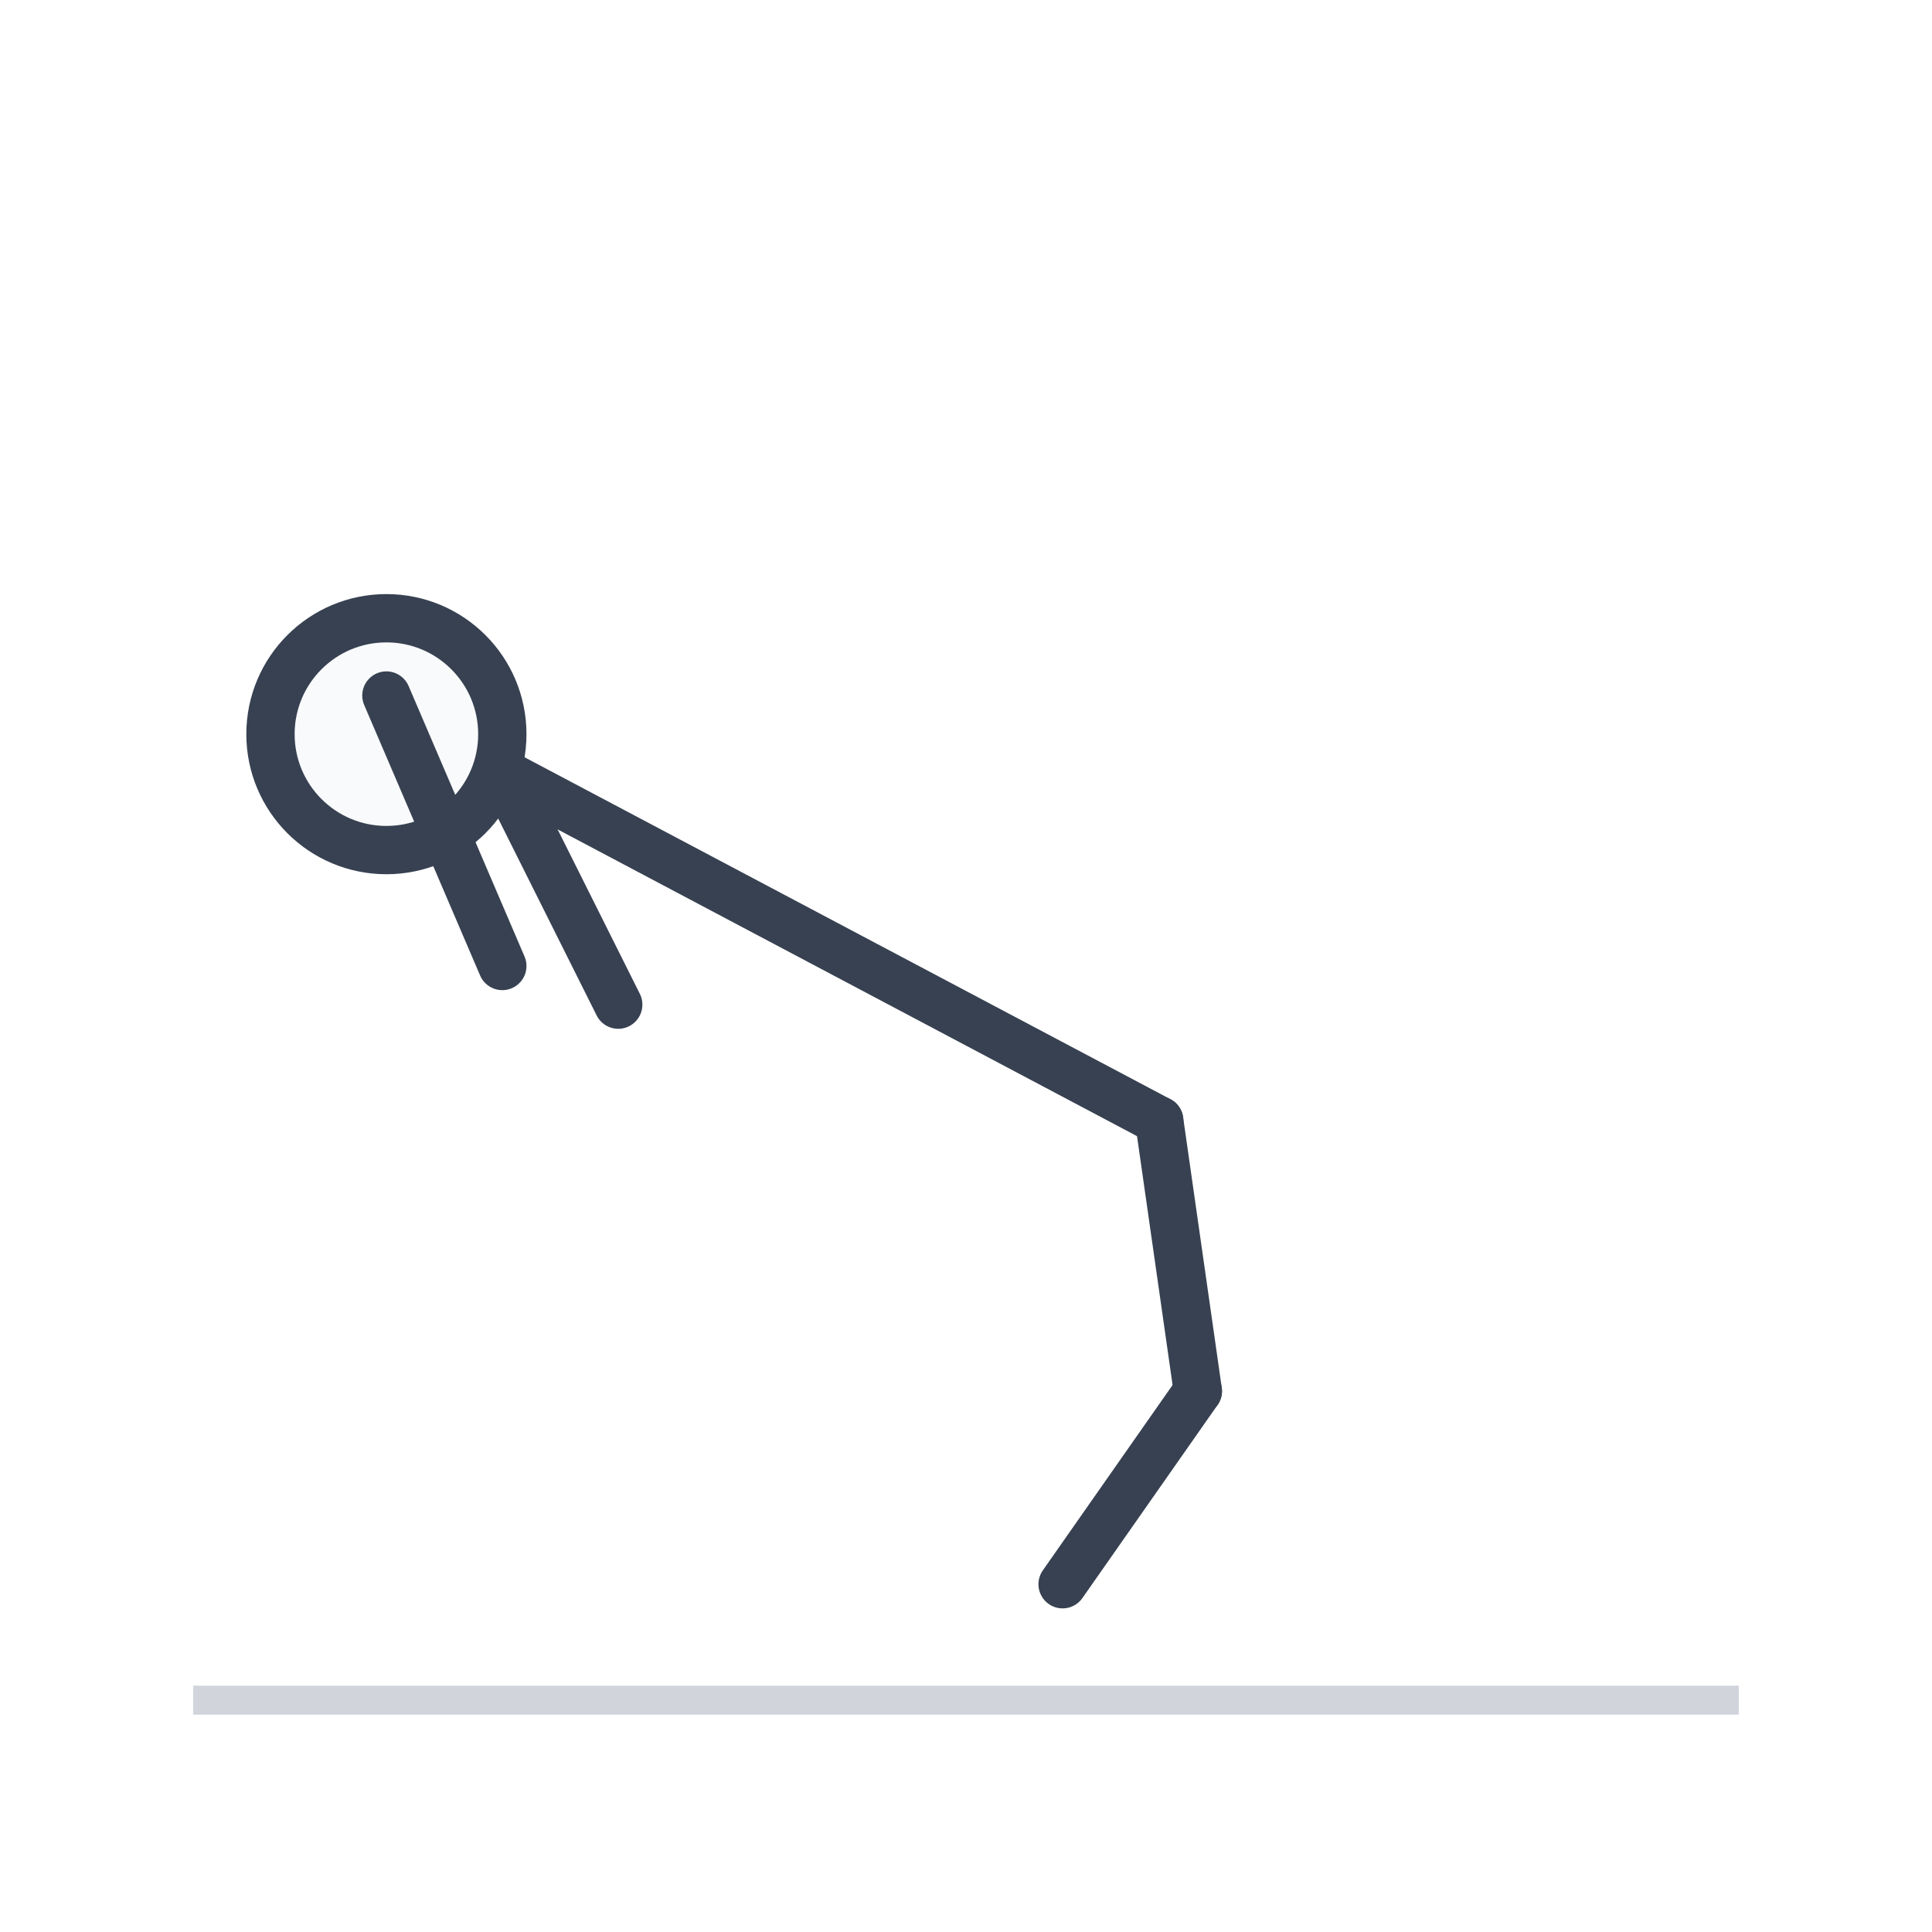
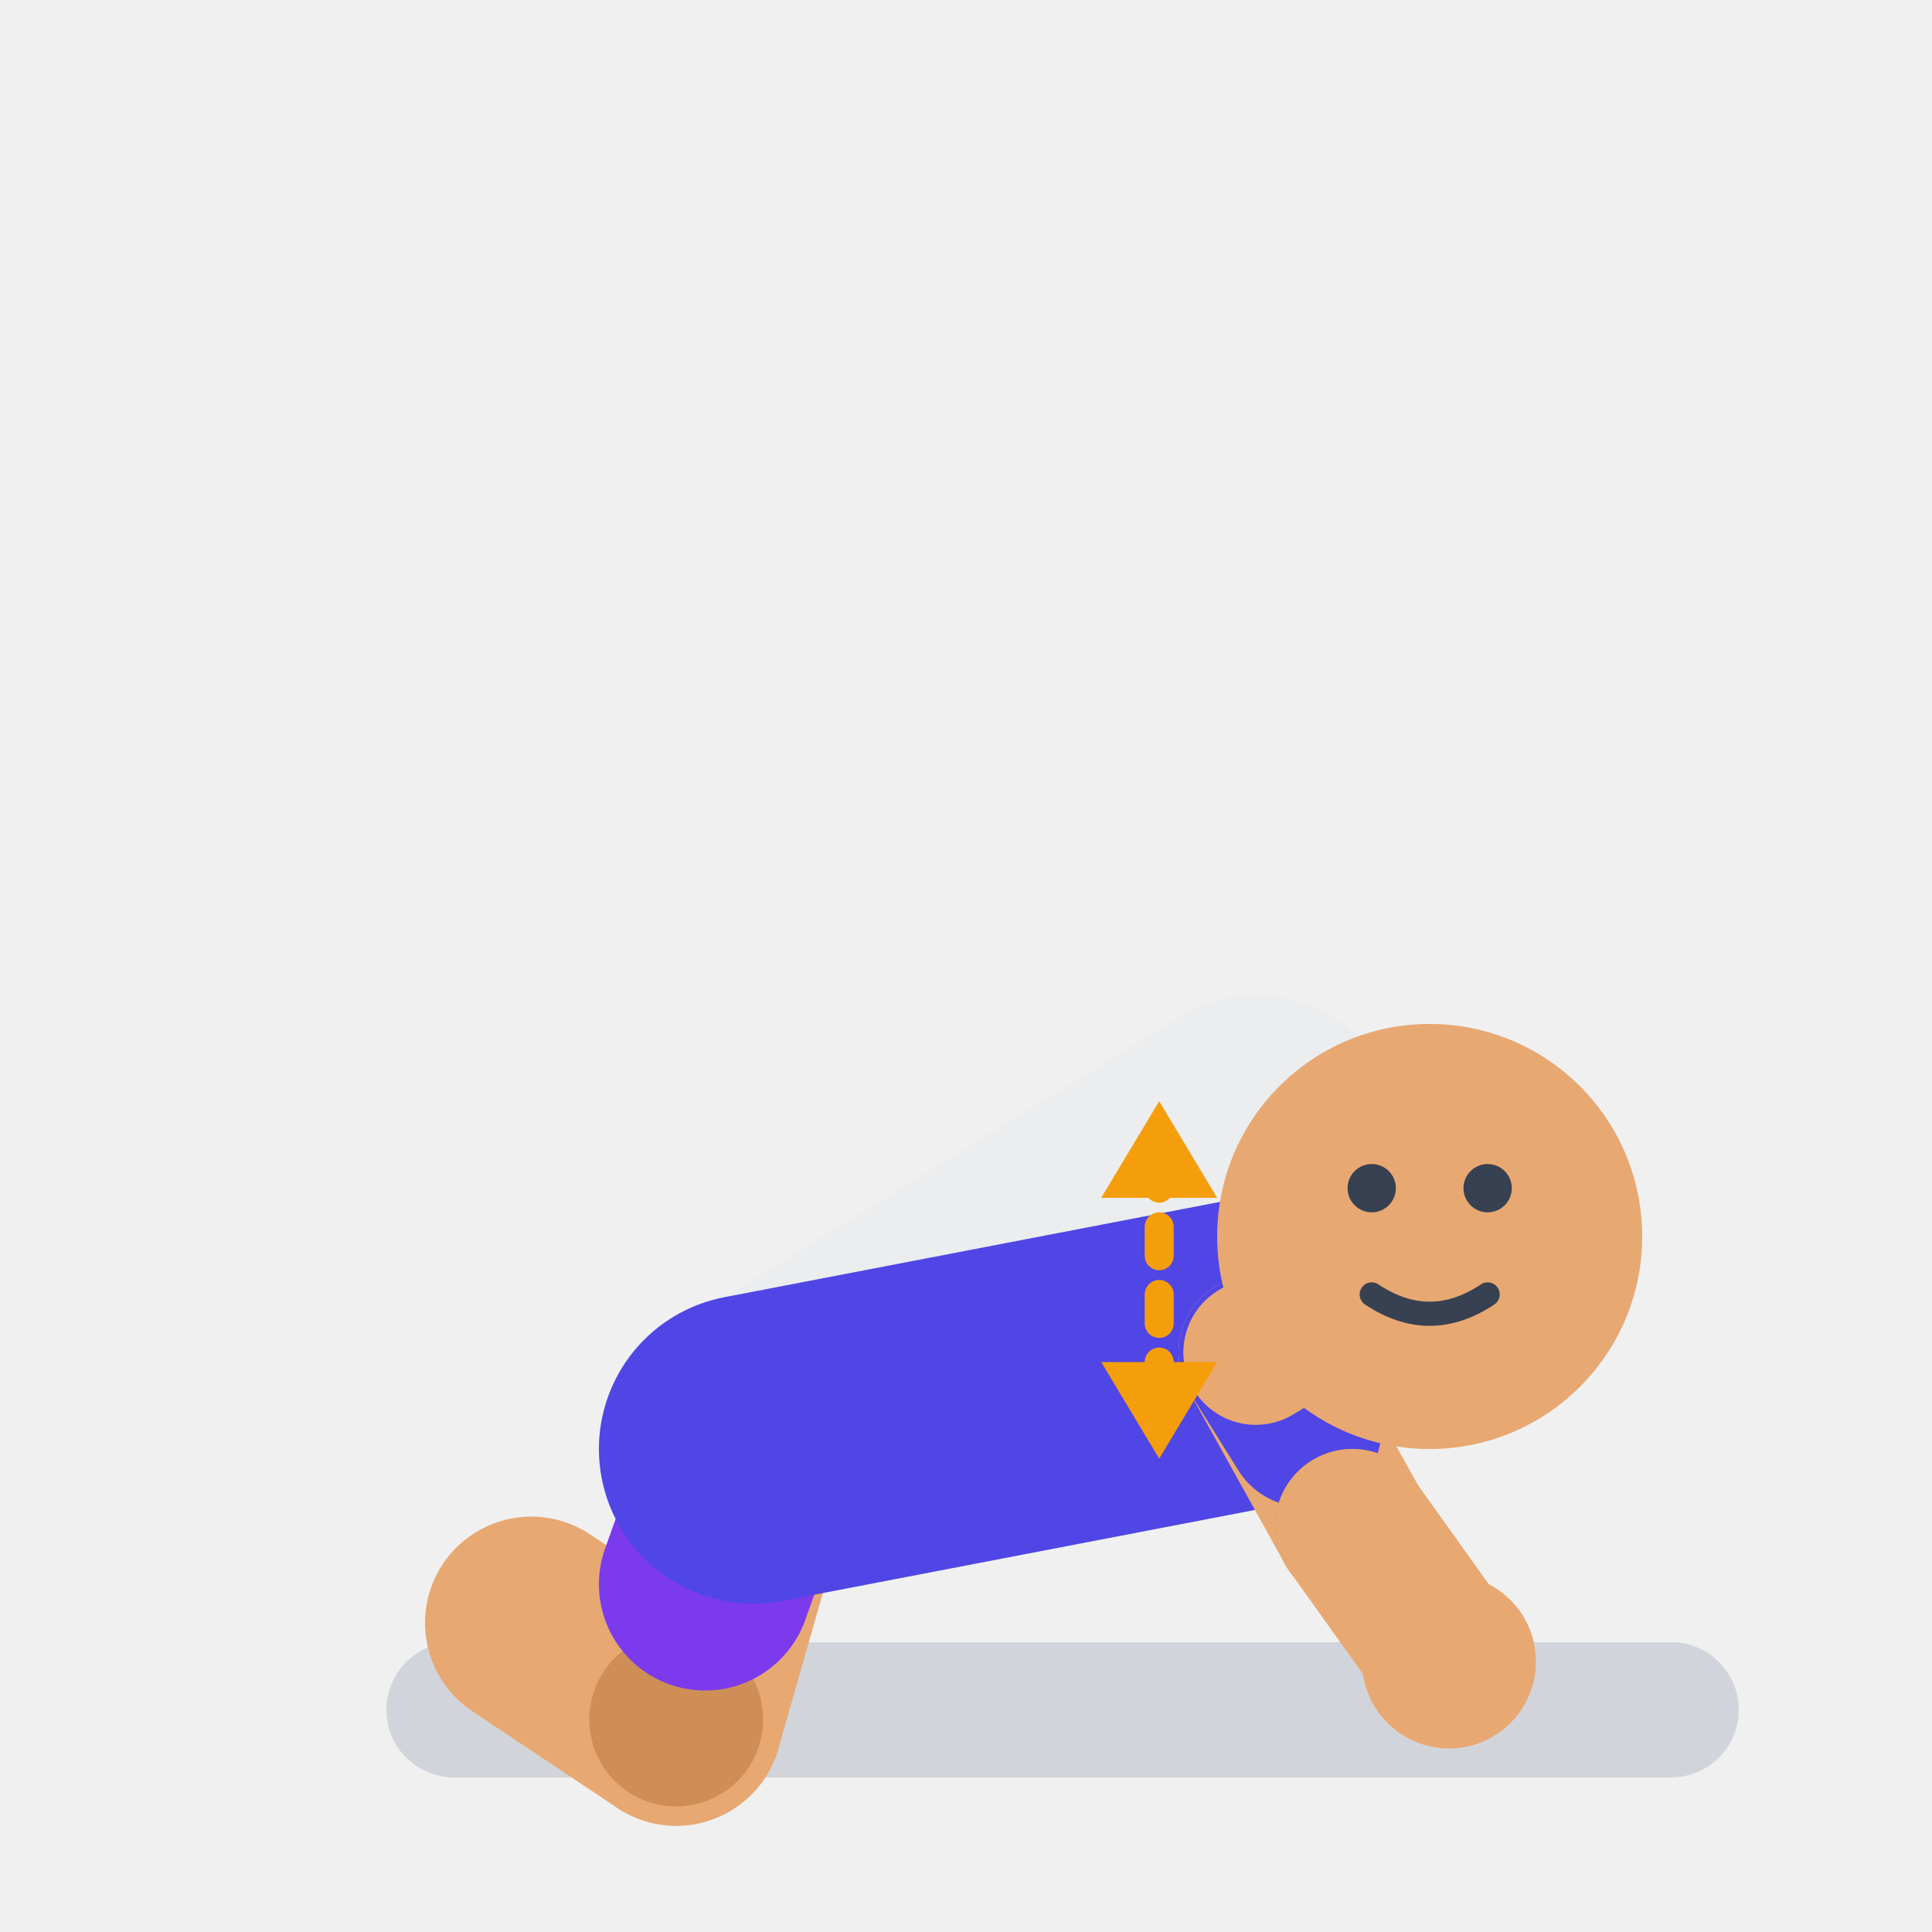
- <svg xmlns="http://www.w3.org/2000/svg" viewBox="0 0 100 100" width="100" height="100">
-   <rect width="100" height="100" fill="white" />
-   <line x1="10" y1="88" x2="90" y2="88" stroke="#d1d5db" stroke-width="1.5" />
-   <circle cx="20" cy="38" r="6" fill="#f9fafb" stroke="#374151" stroke-width="2.5" />
-   <line x1="26" y1="40" x2="60" y2="58" stroke="#374151" stroke-width="2.5" stroke-linecap="round" />
-   <line x1="20" y1="36" x2="26" y2="50" stroke="#374151" stroke-width="2.5" stroke-linecap="round" />
-   <line x1="26" y1="40" x2="32" y2="52" stroke="#374151" stroke-width="2.5" stroke-linecap="round" />
-   <line x1="60" y1="58" x2="62" y2="72" stroke="#374151" stroke-width="2.5" stroke-linecap="round" />
-   <line x1="62" y1="72" x2="55" y2="82" stroke="#374151" stroke-width="2.5" stroke-linecap="round" />
+ <svg xmlns="http://www.w3.org/2000/svg" viewBox="0 0 200 200" width="200" height="200">
+   <rect x="40" y="170" width="140" height="14" rx="7" fill="#D1D5DB" />
+   <line x1="78" y1="150" x2="130" y2="118" stroke="#E5E7EB" stroke-width="30" stroke-linecap="round" opacity="0.3" />
+   <line x1="78" y1="150" x2="70" y2="178" stroke="#E8A872" stroke-width="22" stroke-linecap="round" />
+   <line x1="70" y1="178" x2="55" y2="168" stroke="#E8A872" stroke-width="22" stroke-linecap="round" />
+   <circle cx="70" cy="178" r="9" fill="#CF8E55" />
+   <line x1="78" y1="150" x2="73" y2="164" stroke="#7C3AED" stroke-width="22" stroke-linecap="round" />
+   <line x1="78" y1="150" x2="130" y2="140" stroke="#4F46E5" stroke-width="32" stroke-linecap="round" />
+   <line x1="130" y1="140" x2="140" y2="158" stroke="#E8A872" stroke-width="16" stroke-linecap="round" />
+   <line x1="130" y1="140" x2="135" y2="148" stroke="#4F46E5" stroke-width="16" stroke-linecap="round" />
+   <circle cx="140" cy="158" r="8" fill="#CF8E55" />
+   <line x1="140" y1="158" x2="150" y2="172" stroke="#E8A872" stroke-width="16" stroke-linecap="round" />
+   <circle cx="150" cy="172" r="9" fill="#E8A872" />
+   <line x1="130" y1="140" x2="140" y2="134" stroke="#E8A872" stroke-width="15" stroke-linecap="round" />
+   <circle cx="148" cy="128" r="22" fill="#E8A872" />
+   <circle cx="142" cy="123" r="2.5" fill="#374151" />
+   <circle cx="154" cy="123" r="2.5" fill="#374151" />
+   <path d="M142,134 Q148,138 154,134" stroke="#374151" stroke-width="2.5" fill="none" stroke-linecap="round" />
+   <line x1="120" y1="120" x2="120" y2="145" stroke="#F59E0B" stroke-width="3" stroke-linecap="round" stroke-dasharray="3,4" />
+   <polygon points="120,114 114,124 126,124" fill="#F59E0B" />
+   <polygon points="120,151 114,141 126,141" fill="#F59E0B" />
</svg>
